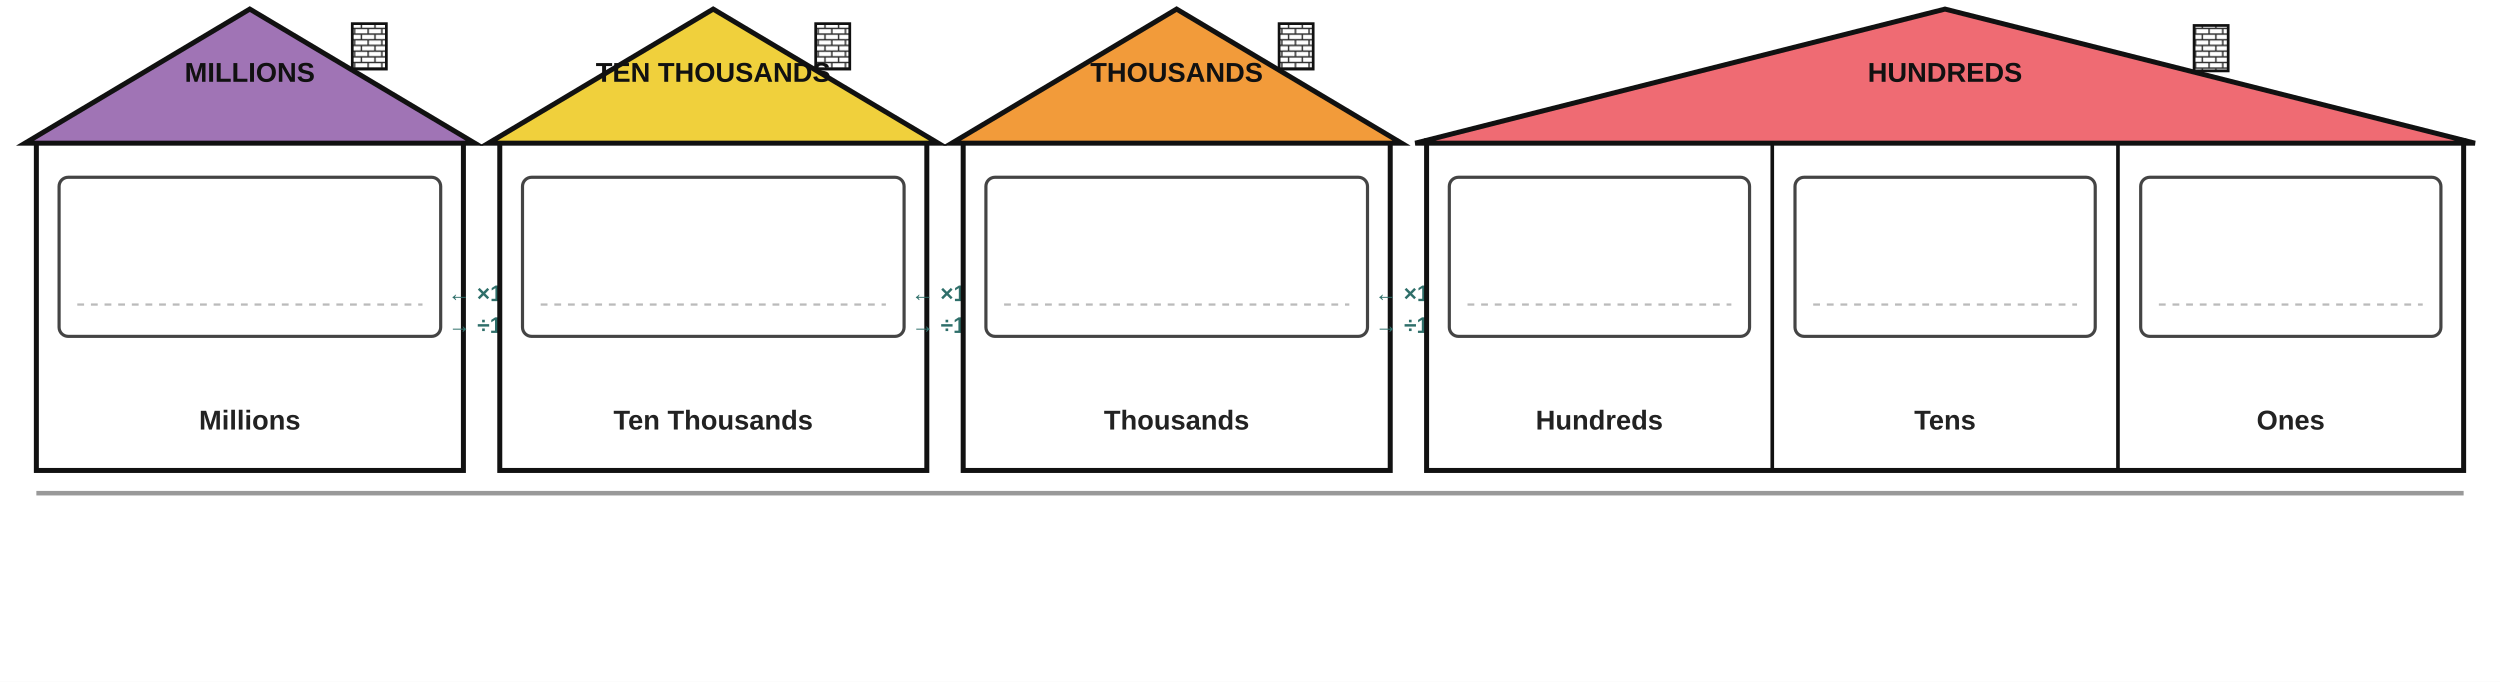
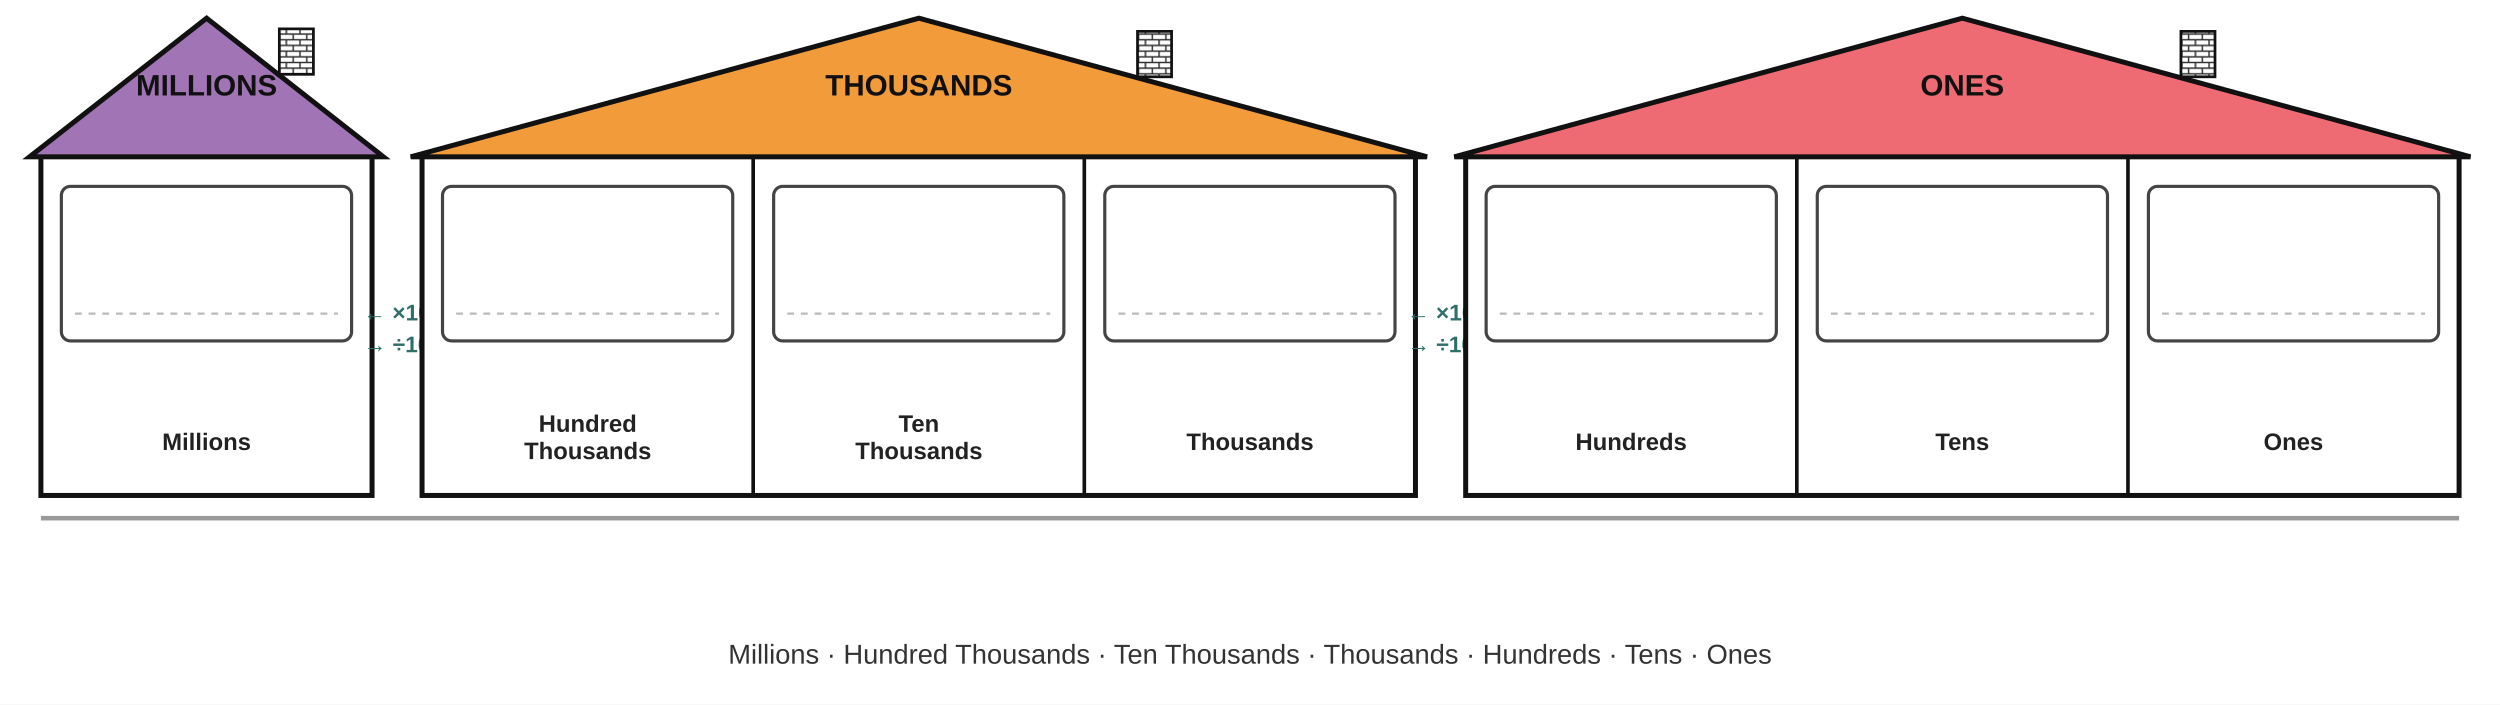
- <svg xmlns="http://www.w3.org/2000/svg" width="1100" height="300" viewBox="0 0 1100 300">
-   <rect width="1100" height="300" fill="#ffffff" />
+ <svg xmlns="http://www.w3.org/2000/svg" width="1100" height="310" viewBox="0 0 1100 310">
+   <rect width="1100" height="310" fill="#ffffff" />
  <defs>
    <pattern id="bricks" patternUnits="userSpaceOnUse" width="6" height="5">
      <rect width="6" height="5" fill="#fff" />
      <path d="M0 0H6M0 2.5H6M0 5H6M3 0V2.5M0 2.5V5M6 2.5V5" stroke="#333" stroke-width="0.65" fill="none" />
    </pattern>
  </defs>
-   <rect x="16.0" y="62" width="187.9" height="145" fill="#fff" stroke="#111" stroke-width="2.2" />
-   <rect x="26.0" y="78" width="167.9" height="70" fill="#fff" stroke="#444" stroke-width="1.4" rx="4" />
-   <line x1="34.0" y1="134.0" x2="185.9" y2="134.0" stroke="#bbb" stroke-width="1" stroke-dasharray="3 3" />
-   <text x="109.9" y="189.0" text-anchor="middle" font-family="Arial" font-size="12" font-weight="600" fill="#222">Millions</text>
-   <polygon points="11.0,63.0 109.9,4.0 208.9,63.0" fill="#A074B5" stroke="#111" stroke-width="2.2" />
-   <rect x="155.0" y="10.4" width="15" height="20" fill="url(#bricks)" stroke="#111" stroke-width="1.2" />
-   <text x="109.9" y="36.0" text-anchor="middle" font-family="Arial" font-size="12" font-weight="700" fill="#111">MILLIONS</text>
-   <text x="211.9" y="132.5" text-anchor="middle" font-family="Arial" font-size="10" font-weight="700" fill="#2F6F6A">← ×10</text>
-   <text x="211.9" y="146.5" text-anchor="middle" font-family="Arial" font-size="10" font-weight="700" fill="#2F6F6A">→ ÷10</text>
-   <rect x="219.9" y="62" width="187.9" height="145" fill="#fff" stroke="#111" stroke-width="2.2" />
-   <rect x="229.9" y="78" width="167.9" height="70" fill="#fff" stroke="#444" stroke-width="1.4" rx="4" />
-   <line x1="237.9" y1="134.0" x2="389.8" y2="134.0" stroke="#bbb" stroke-width="1" stroke-dasharray="3 3" />
-   <text x="313.8" y="189.0" text-anchor="middle" font-family="Arial" font-size="12" font-weight="600" fill="#222">Ten Thousands</text>
-   <polygon points="214.9,63.0 313.8,4.0 412.8,63.0" fill="#F0D03C" stroke="#111" stroke-width="2.2" />
-   <rect x="358.9" y="10.4" width="15" height="20" fill="url(#bricks)" stroke="#111" stroke-width="1.2" />
-   <text x="313.8" y="36.0" text-anchor="middle" font-family="Arial" font-size="12" font-weight="700" fill="#111">TEN THOUSANDS</text>
-   <text x="415.8" y="132.5" text-anchor="middle" font-family="Arial" font-size="10" font-weight="700" fill="#2F6F6A">← ×10</text>
-   <text x="415.8" y="146.5" text-anchor="middle" font-family="Arial" font-size="10" font-weight="700" fill="#2F6F6A">→ ÷10</text>
-   <rect x="423.8" y="62" width="187.9" height="145" fill="#fff" stroke="#111" stroke-width="2.2" />
-   <rect x="433.8" y="78" width="167.9" height="70" fill="#fff" stroke="#444" stroke-width="1.4" rx="4" />
-   <line x1="441.8" y1="134.0" x2="593.7" y2="134.0" stroke="#bbb" stroke-width="1" stroke-dasharray="3 3" />
-   <text x="517.7" y="189.0" text-anchor="middle" font-family="Arial" font-size="12" font-weight="600" fill="#222">Thousands</text>
-   <polygon points="418.8,63.0 517.7,4.0 616.7,63.0" fill="#F29B3A" stroke="#111" stroke-width="2.2" />
-   <rect x="562.8" y="10.4" width="15" height="20" fill="url(#bricks)" stroke="#111" stroke-width="1.2" />
-   <text x="517.7" y="36.0" text-anchor="middle" font-family="Arial" font-size="12" font-weight="700" fill="#111">THOUSANDS</text>
-   <text x="619.7" y="132.5" text-anchor="middle" font-family="Arial" font-size="10" font-weight="700" fill="#2F6F6A">← ×10</text>
-   <text x="619.7" y="146.5" text-anchor="middle" font-family="Arial" font-size="10" font-weight="700" fill="#2F6F6A">→ ÷10</text>
-   <rect x="627.7" y="62" width="456.3" height="145" fill="#fff" stroke="#111" stroke-width="2.2" />
-   <rect x="637.7" y="78" width="132.1" height="70" fill="#fff" stroke="#444" stroke-width="1.4" rx="4" />
-   <line x1="645.7" y1="134.0" x2="761.8" y2="134.0" stroke="#bbb" stroke-width="1" stroke-dasharray="3 3" />
-   <text x="703.7" y="189.0" text-anchor="middle" font-family="Arial" font-size="12" font-weight="600" fill="#222">Hundreds</text>
-   <line x1="779.8" y1="62" x2="779.8" y2="207" stroke="#111" stroke-width="1.6" />
-   <rect x="789.8" y="78" width="132.1" height="70" fill="#fff" stroke="#444" stroke-width="1.4" rx="4" />
-   <line x1="797.8" y1="134.0" x2="913.9" y2="134.0" stroke="#bbb" stroke-width="1" stroke-dasharray="3 3" />
-   <text x="855.8" y="189.0" text-anchor="middle" font-family="Arial" font-size="12" font-weight="600" fill="#222">Tens</text>
-   <line x1="931.9" y1="62" x2="931.9" y2="207" stroke="#111" stroke-width="1.6" />
-   <rect x="941.9" y="78" width="132.1" height="70" fill="#fff" stroke="#444" stroke-width="1.4" rx="4" />
-   <line x1="949.9" y1="134.0" x2="1066.0" y2="134.0" stroke="#bbb" stroke-width="1" stroke-dasharray="3 3" />
-   <text x="1007.9" y="189.0" text-anchor="middle" font-family="Arial" font-size="12" font-weight="600" fill="#222">Ones</text>
-   <polygon points="622.7,63.0 855.8,4.0 1089.0,63.0" fill="#EF6B73" stroke="#111" stroke-width="2.2" />
-   <rect x="965.4" y="11.2" width="15" height="20" fill="url(#bricks)" stroke="#111" stroke-width="1.2" />
-   <text x="855.8" y="36.0" text-anchor="middle" font-family="Arial" font-size="12" font-weight="700" fill="#111">HUNDREDS</text>
-   <line x1="16" y1="217" x2="1084" y2="217" stroke="#999" stroke-width="2" />
+   <rect x="18.0" y="68" width="145.7" height="150" fill="#fff" stroke="#111" stroke-width="2.2" />
+   <rect x="27.0" y="82" width="127.7" height="68" fill="#fff" stroke="#444" stroke-width="1.4" rx="4" />
+   <line x1="33.0" y1="138.0" x2="148.7" y2="138.0" stroke="#bbb" stroke-width="1" stroke-dasharray="3 3" />
+   <text x="90.9" y="198.0" text-anchor="middle" font-family="Arial" font-size="10.5" font-weight="600" fill="#222">Millions</text>
+   <polygon points="13.0,69.0 90.9,8.0 168.7,69.0" fill="#A074B5" stroke="#111" stroke-width="2.2" />
+   <rect x="122.9" y="12.7" width="15" height="20" fill="url(#bricks)" stroke="#111" stroke-width="1.2" />
+   <text x="90.9" y="42.0" text-anchor="middle" font-family="Arial" font-size="13" font-weight="700" fill="#111">MILLIONS</text>
+   <text x="174.7" y="141.0" text-anchor="middle" font-family="Arial" font-size="10" font-weight="700" fill="#2F6F6A">← ×10</text>
+   <text x="174.7" y="155.0" text-anchor="middle" font-family="Arial" font-size="10" font-weight="700" fill="#2F6F6A">→ ÷10</text>
+   <rect x="185.7" y="68" width="437.1" height="150" fill="#fff" stroke="#111" stroke-width="2.2" />
+   <rect x="194.7" y="82" width="127.7" height="68" fill="#fff" stroke="#444" stroke-width="1.4" rx="4" />
+   <line x1="200.7" y1="138.0" x2="316.4" y2="138.0" stroke="#bbb" stroke-width="1" stroke-dasharray="3 3" />
+   <text x="258.6" y="190.0" text-anchor="middle" font-family="Arial" font-size="10.5" font-weight="600" fill="#222">Hundred</text>
+   <text x="258.6" y="202.0" text-anchor="middle" font-family="Arial" font-size="10.5" font-weight="600" fill="#222">Thousands</text>
+   <line x1="331.4" y1="68" x2="331.4" y2="218" stroke="#111" stroke-width="1.6" />
+   <rect x="340.4" y="82" width="127.7" height="68" fill="#fff" stroke="#444" stroke-width="1.4" rx="4" />
+   <line x1="346.4" y1="138.0" x2="462.1" y2="138.0" stroke="#bbb" stroke-width="1" stroke-dasharray="3 3" />
+   <text x="404.3" y="190.0" text-anchor="middle" font-family="Arial" font-size="10.5" font-weight="600" fill="#222">Ten</text>
+   <text x="404.3" y="202.0" text-anchor="middle" font-family="Arial" font-size="10.5" font-weight="600" fill="#222">Thousands</text>
+   <line x1="477.1" y1="68" x2="477.1" y2="218" stroke="#111" stroke-width="1.6" />
+   <rect x="486.1" y="82" width="127.7" height="68" fill="#fff" stroke="#444" stroke-width="1.4" rx="4" />
+   <line x1="492.1" y1="138.0" x2="607.9" y2="138.0" stroke="#bbb" stroke-width="1" stroke-dasharray="3 3" />
+   <text x="550.0" y="198.0" text-anchor="middle" font-family="Arial" font-size="10.5" font-weight="600" fill="#222">Thousands</text>
+   <polygon points="180.7,69.0 404.3,8.0 627.9,69.0" fill="#F29B3A" stroke="#111" stroke-width="2.2" />
+   <rect x="500.5" y="13.8" width="15" height="20" fill="url(#bricks)" stroke="#111" stroke-width="1.2" />
+   <text x="404.3" y="42.0" text-anchor="middle" font-family="Arial" font-size="13" font-weight="700" fill="#111">THOUSANDS</text>
+   <text x="633.9" y="141.0" text-anchor="middle" font-family="Arial" font-size="10" font-weight="700" fill="#2F6F6A">← ×10</text>
+   <text x="633.9" y="155.0" text-anchor="middle" font-family="Arial" font-size="10" font-weight="700" fill="#2F6F6A">→ ÷10</text>
+   <rect x="644.9" y="68" width="437.1" height="150" fill="#fff" stroke="#111" stroke-width="2.2" />
+   <rect x="653.9" y="82" width="127.7" height="68" fill="#fff" stroke="#444" stroke-width="1.4" rx="4" />
+   <line x1="659.9" y1="138.0" x2="775.6" y2="138.0" stroke="#bbb" stroke-width="1" stroke-dasharray="3 3" />
+   <text x="717.7" y="198.0" text-anchor="middle" font-family="Arial" font-size="10.5" font-weight="600" fill="#222">Hundreds</text>
+   <line x1="790.6" y1="68" x2="790.6" y2="218" stroke="#111" stroke-width="1.6" />
+   <rect x="799.6" y="82" width="127.7" height="68" fill="#fff" stroke="#444" stroke-width="1.4" rx="4" />
+   <line x1="805.6" y1="138.0" x2="921.3" y2="138.0" stroke="#bbb" stroke-width="1" stroke-dasharray="3 3" />
+   <text x="863.4" y="198.0" text-anchor="middle" font-family="Arial" font-size="10.5" font-weight="600" fill="#222">Tens</text>
+   <line x1="936.3" y1="68" x2="936.3" y2="218" stroke="#111" stroke-width="1.6" />
+   <rect x="945.3" y="82" width="127.7" height="68" fill="#fff" stroke="#444" stroke-width="1.4" rx="4" />
+   <line x1="951.3" y1="138.0" x2="1067.0" y2="138.0" stroke="#bbb" stroke-width="1" stroke-dasharray="3 3" />
+   <text x="1009.1" y="198.0" text-anchor="middle" font-family="Arial" font-size="10.5" font-weight="600" fill="#222">Ones</text>
+   <polygon points="639.9,69.0 863.4,8.0 1087.0,69.0" fill="#EF6B73" stroke="#111" stroke-width="2.2" />
+   <rect x="959.6" y="13.8" width="15" height="20" fill="url(#bricks)" stroke="#111" stroke-width="1.2" />
+   <text x="863.4" y="42.0" text-anchor="middle" font-family="Arial" font-size="13" font-weight="700" fill="#111">ONES</text>
+   <line x1="18" y1="228" x2="1082" y2="228" stroke="#999" stroke-width="2" />
+   <text x="550.0" y="292" text-anchor="middle" font-family="Arial" font-size="12" fill="#333">Millions  ·  Hundred Thousands  ·  Ten Thousands  ·  Thousands  ·  Hundreds  ·  Tens  ·  Ones</text>
</svg>
